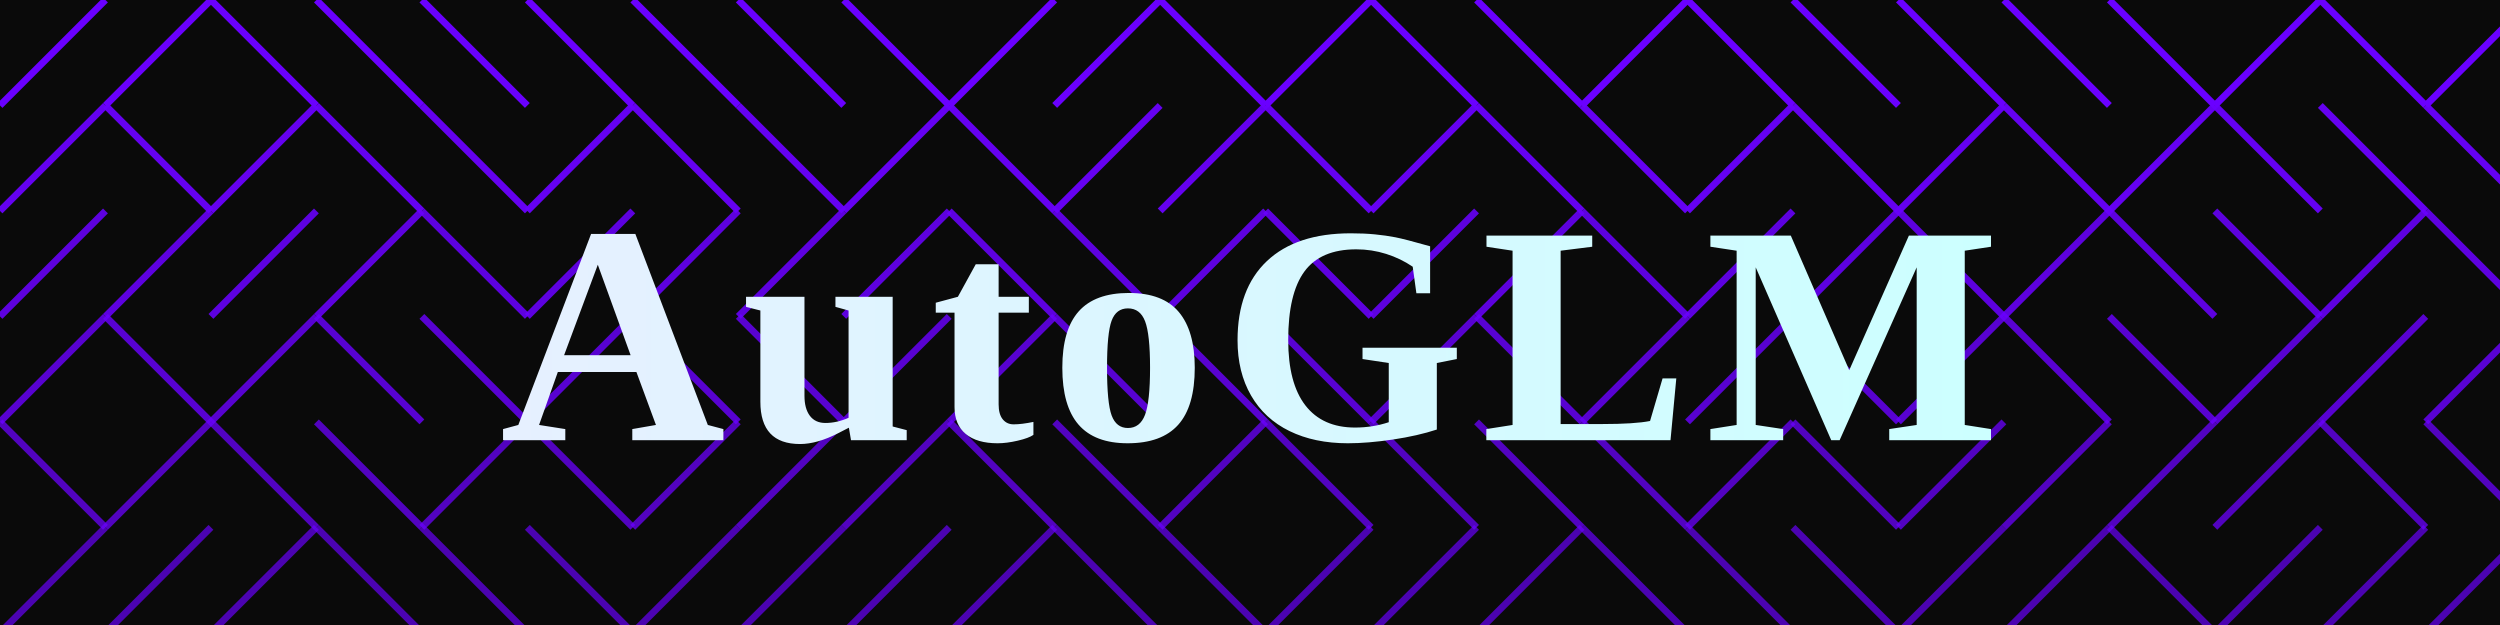
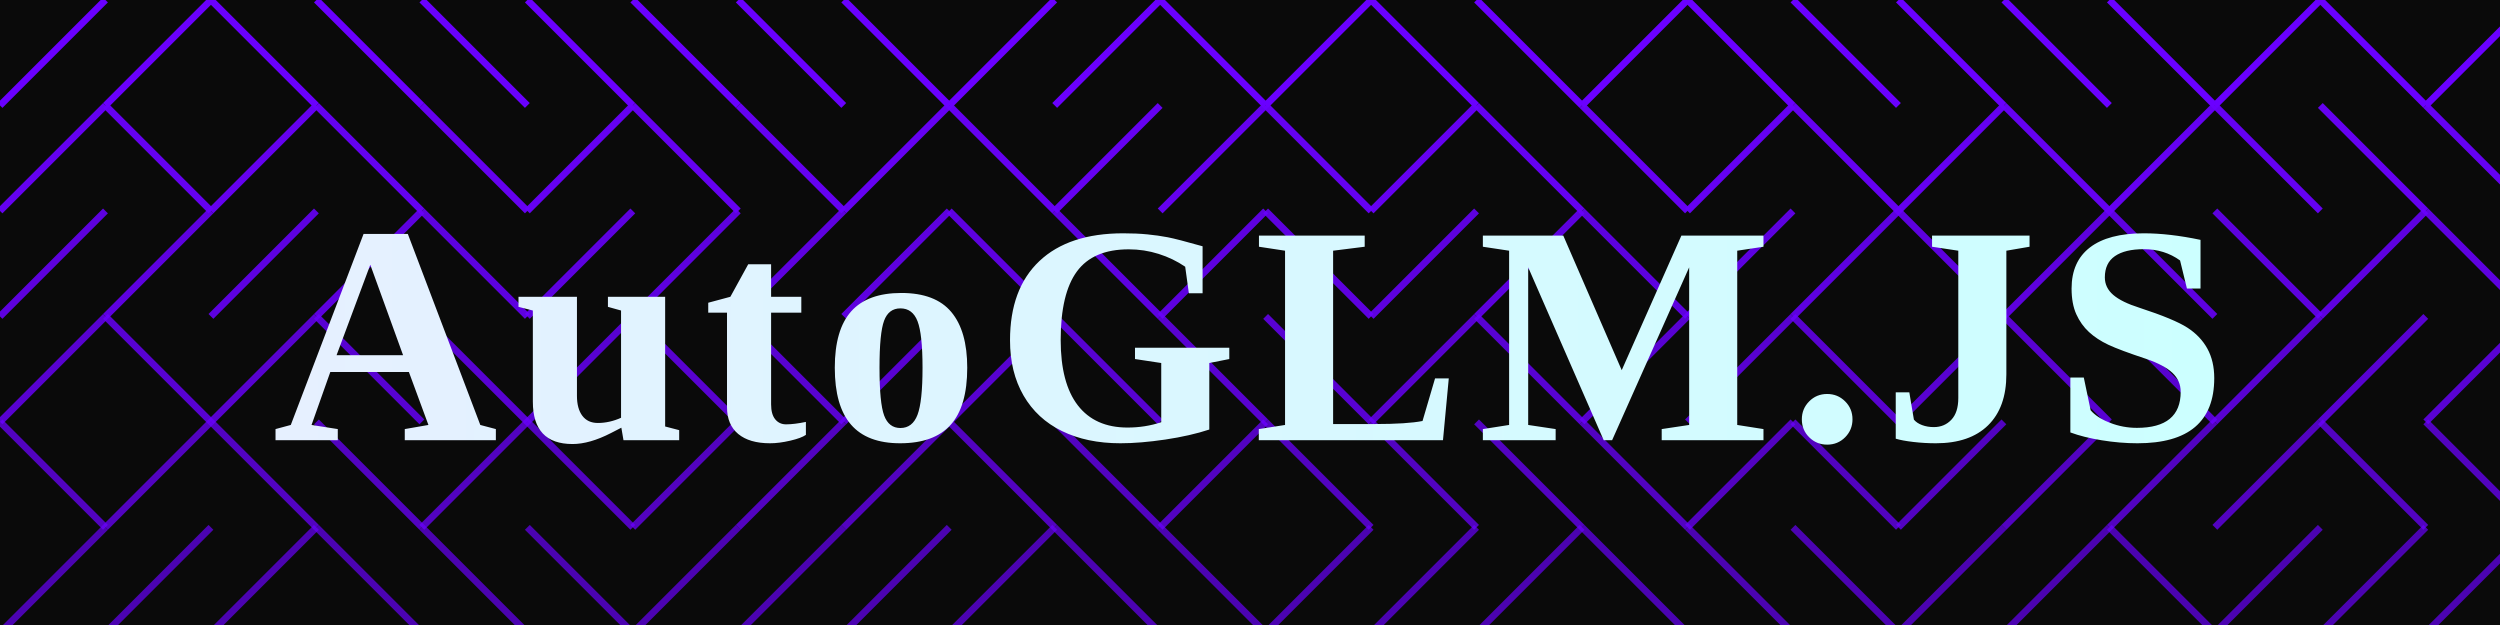
<svg xmlns="http://www.w3.org/2000/svg" version="1.1" viewBox="0 0 1280 320">
  <defs>
    <linearGradient id="textGradient" x1="0%" y1="0%" x2="100%" y2="0%">
      <stop offset="0%" style="stop-color:#E6F0FF;stop-opacity:1" />
      <stop offset="100%" style="stop-color:#CCFFFF;stop-opacity:1" />
    </linearGradient>
  </defs>
  <style>
    
      @keyframes drawLine {
        0% {
          stroke-dashoffset: 100;
          opacity: 0;
        }
        50% {
          stroke-dashoffset: 0;
          opacity: 1;
        }
        100% {
          stroke-dashoffset: 0;
          opacity: 0;
        }
      }

      line {
        animation: drawLine 4s ease-in-out infinite;
        animation-play-state: running;
      }

      /* 为不同的线条添加延迟，创建波浪效果 */
      line:nth-child(8n+1) { animation-delay: 0s; }
      line:nth-child(8n+2) { animation-delay: 0s; }
      line:nth-child(8n+3) { animation-delay: 0.2s; }
      line:nth-child(8n+4) { animation-delay: 0.4s; }
      line:nth-child(8n+5) { animation-delay: 0.6s; }
      line:nth-child(8n+6) { animation-delay: 0.8s; }
      line:nth-child(8n+7) { animation-delay: 1.0s; }
      line:nth-child(8n+8) { animation-delay: 1.2s; }
    
  </style>
  <rect width="100%" height="100%" fill="#0A0A0A" />
  <g stroke-width="3.5" stroke="#6A00FF" fill="none" stroke-linecap="butt">
    <line x1="54" y1="0" x2="0" y2="54" opacity="1.00" />
    <line x1="108" y1="0" x2="54" y2="54" opacity="1.00" />
    <line x1="108" y1="0" x2="162" y2="54" opacity="1.00" />
    <line x1="162" y1="0" x2="216" y2="54" opacity="1.00" />
    <line x1="216" y1="0" x2="270" y2="54" opacity="1.00" />
    <line x1="270" y1="0" x2="324" y2="54" opacity="1.00" />
    <line x1="324" y1="0" x2="378" y2="54" opacity="1.00" />
    <line x1="378" y1="0" x2="432" y2="54" opacity="1.00" />
    <line x1="432" y1="0" x2="486" y2="54" opacity="1.00" />
    <line x1="540" y1="0" x2="486" y2="54" opacity="1.00" />
    <line x1="594" y1="0" x2="540" y2="54" opacity="1.00" />
    <line x1="594" y1="0" x2="648" y2="54" opacity="1.00" />
    <line x1="702" y1="0" x2="648" y2="54" opacity="1.00" />
    <line x1="702" y1="0" x2="756" y2="54" opacity="1.00" />
    <line x1="756" y1="0" x2="810" y2="54" opacity="1.00" />
    <line x1="864" y1="0" x2="810" y2="54" opacity="1.00" />
    <line x1="864" y1="0" x2="918" y2="54" opacity="1.00" />
    <line x1="918" y1="0" x2="972" y2="54" opacity="1.00" />
    <line x1="972" y1="0" x2="1026" y2="54" opacity="1.00" />
    <line x1="1026" y1="0" x2="1080" y2="54" opacity="1.00" />
    <line x1="1080" y1="0" x2="1134" y2="54" opacity="1.00" />
    <line x1="1188" y1="0" x2="1134" y2="54" opacity="1.00" />
    <line x1="1188" y1="0" x2="1242" y2="54" opacity="1.00" />
    <line x1="1296" y1="0" x2="1242" y2="54" opacity="1.00" />
    <line x1="1350" y1="0" x2="1296" y2="54" opacity="1.00" />
    <line x1="1404" y1="0" x2="1350" y2="54" opacity="1.00" />
    <line x1="1458" y1="0" x2="1404" y2="54" opacity="1.00" />
    <line x1="54" y1="54" x2="0" y2="108" opacity="0.94" />
    <line x1="54" y1="54" x2="108" y2="108" opacity="0.94" />
    <line x1="162" y1="54" x2="108" y2="108" opacity="0.94" />
    <line x1="162" y1="54" x2="216" y2="108" opacity="0.94" />
    <line x1="216" y1="54" x2="270" y2="108" opacity="0.94" />
    <line x1="324" y1="54" x2="270" y2="108" opacity="0.94" />
    <line x1="324" y1="54" x2="378" y2="108" opacity="0.94" />
    <line x1="378" y1="54" x2="432" y2="108" opacity="0.94" />
    <line x1="486" y1="54" x2="432" y2="108" opacity="0.94" />
    <line x1="486" y1="54" x2="540" y2="108" opacity="0.94" />
    <line x1="594" y1="54" x2="540" y2="108" opacity="0.94" />
    <line x1="648" y1="54" x2="594" y2="108" opacity="0.94" />
    <line x1="648" y1="54" x2="702" y2="108" opacity="0.94" />
    <line x1="756" y1="54" x2="702" y2="108" opacity="0.94" />
    <line x1="756" y1="54" x2="810" y2="108" opacity="0.94" />
    <line x1="810" y1="54" x2="864" y2="108" opacity="0.94" />
    <line x1="918" y1="54" x2="864" y2="108" opacity="0.94" />
    <line x1="918" y1="54" x2="972" y2="108" opacity="0.94" />
    <line x1="1026" y1="54" x2="972" y2="108" opacity="0.94" />
    <line x1="1026" y1="54" x2="1080" y2="108" opacity="0.94" />
    <line x1="1134" y1="54" x2="1080" y2="108" opacity="0.94" />
    <line x1="1134" y1="54" x2="1188" y2="108" opacity="0.94" />
    <line x1="1188" y1="54" x2="1242" y2="108" opacity="0.94" />
    <line x1="1242" y1="54" x2="1296" y2="108" opacity="0.94" />
    <line x1="1296" y1="54" x2="1350" y2="108" opacity="0.94" />
    <line x1="1350" y1="54" x2="1404" y2="108" opacity="0.94" />
    <line x1="1458" y1="54" x2="1404" y2="108" opacity="0.94" />
    <line x1="54" y1="108" x2="0" y2="162" opacity="0.87" />
    <line x1="108" y1="108" x2="54" y2="162" opacity="0.87" />
    <line x1="162" y1="108" x2="108" y2="162" opacity="0.87" />
    <line x1="216" y1="108" x2="162" y2="162" opacity="0.87" />
    <line x1="216" y1="108" x2="270" y2="162" opacity="0.87" />
    <line x1="324" y1="108" x2="270" y2="162" opacity="0.87" />
    <line x1="378" y1="108" x2="324" y2="162" opacity="0.87" />
    <line x1="432" y1="108" x2="378" y2="162" opacity="0.87" />
    <line x1="486" y1="108" x2="432" y2="162" opacity="0.87" />
    <line x1="486" y1="108" x2="540" y2="162" opacity="0.87" />
    <line x1="540" y1="108" x2="594" y2="162" opacity="0.87" />
    <line x1="648" y1="108" x2="594" y2="162" opacity="0.87" />
    <line x1="648" y1="108" x2="702" y2="162" opacity="0.87" />
    <line x1="756" y1="108" x2="702" y2="162" opacity="0.87" />
    <line x1="810" y1="108" x2="756" y2="162" opacity="0.87" />
    <line x1="810" y1="108" x2="864" y2="162" opacity="0.87" />
    <line x1="918" y1="108" x2="864" y2="162" opacity="0.87" />
    <line x1="972" y1="108" x2="918" y2="162" opacity="0.87" />
    <line x1="972" y1="108" x2="1026" y2="162" opacity="0.87" />
    <line x1="1080" y1="108" x2="1026" y2="162" opacity="0.87" />
    <line x1="1080" y1="108" x2="1134" y2="162" opacity="0.87" />
    <line x1="1134" y1="108" x2="1188" y2="162" opacity="0.87" />
    <line x1="1242" y1="108" x2="1188" y2="162" opacity="0.87" />
    <line x1="1242" y1="108" x2="1296" y2="162" opacity="0.87" />
    <line x1="1350" y1="108" x2="1296" y2="162" opacity="0.87" />
    <line x1="1350" y1="108" x2="1404" y2="162" opacity="0.87" />
    <line x1="1458" y1="108" x2="1404" y2="162" opacity="0.87" />
    <line x1="54" y1="162" x2="0" y2="216" opacity="0.81" />
    <line x1="54" y1="162" x2="108" y2="216" opacity="0.81" />
    <line x1="162" y1="162" x2="108" y2="216" opacity="0.81" />
    <line x1="162" y1="162" x2="216" y2="216" opacity="0.81" />
    <line x1="216" y1="162" x2="270" y2="216" opacity="0.81" />
    <line x1="324" y1="162" x2="270" y2="216" opacity="0.81" />
    <line x1="324" y1="162" x2="378" y2="216" opacity="0.81" />
    <line x1="378" y1="162" x2="432" y2="216" opacity="0.81" />
    <line x1="486" y1="162" x2="432" y2="216" opacity="0.81" />
    <line x1="540" y1="162" x2="486" y2="216" opacity="0.81" />
    <line x1="540" y1="162" x2="594" y2="216" opacity="0.81" />
    <line x1="594" y1="162" x2="648" y2="216" opacity="0.81" />
    <line x1="648" y1="162" x2="702" y2="216" opacity="0.81" />
    <line x1="756" y1="162" x2="702" y2="216" opacity="0.81" />
    <line x1="756" y1="162" x2="810" y2="216" opacity="0.81" />
    <line x1="864" y1="162" x2="810" y2="216" opacity="0.81" />
    <line x1="918" y1="162" x2="864" y2="216" opacity="0.81" />
    <line x1="918" y1="162" x2="972" y2="216" opacity="0.81" />
    <line x1="1026" y1="162" x2="972" y2="216" opacity="0.81" />
    <line x1="1026" y1="162" x2="1080" y2="216" opacity="0.81" />
    <line x1="1080" y1="162" x2="1134" y2="216" opacity="0.81" />
    <line x1="1188" y1="162" x2="1134" y2="216" opacity="0.81" />
    <line x1="1242" y1="162" x2="1188" y2="216" opacity="0.81" />
    <line x1="1296" y1="162" x2="1242" y2="216" opacity="0.81" />
    <line x1="1296" y1="162" x2="1350" y2="216" opacity="0.81" />
    <line x1="1350" y1="162" x2="1404" y2="216" opacity="0.81" />
    <line x1="1458" y1="162" x2="1404" y2="216" opacity="0.81" />
    <line x1="0" y1="216" x2="54" y2="270" opacity="0.74" />
    <line x1="108" y1="216" x2="54" y2="270" opacity="0.74" />
    <line x1="108" y1="216" x2="162" y2="270" opacity="0.74" />
    <line x1="162" y1="216" x2="216" y2="270" opacity="0.74" />
    <line x1="270" y1="216" x2="216" y2="270" opacity="0.74" />
    <line x1="270" y1="216" x2="324" y2="270" opacity="0.74" />
    <line x1="378" y1="216" x2="324" y2="270" opacity="0.74" />
    <line x1="432" y1="216" x2="378" y2="270" opacity="0.74" />
    <line x1="486" y1="216" x2="432" y2="270" opacity="0.74" />
    <line x1="486" y1="216" x2="540" y2="270" opacity="0.74" />
    <line x1="540" y1="216" x2="594" y2="270" opacity="0.74" />
    <line x1="648" y1="216" x2="594" y2="270" opacity="0.74" />
    <line x1="648" y1="216" x2="702" y2="270" opacity="0.74" />
    <line x1="702" y1="216" x2="756" y2="270" opacity="0.74" />
    <line x1="756" y1="216" x2="810" y2="270" opacity="0.74" />
    <line x1="810" y1="216" x2="864" y2="270" opacity="0.74" />
    <line x1="918" y1="216" x2="864" y2="270" opacity="0.74" />
    <line x1="918" y1="216" x2="972" y2="270" opacity="0.74" />
    <line x1="1026" y1="216" x2="972" y2="270" opacity="0.74" />
    <line x1="1080" y1="216" x2="1026" y2="270" opacity="0.74" />
    <line x1="1134" y1="216" x2="1080" y2="270" opacity="0.74" />
    <line x1="1188" y1="216" x2="1134" y2="270" opacity="0.74" />
    <line x1="1188" y1="216" x2="1242" y2="270" opacity="0.74" />
    <line x1="1242" y1="216" x2="1296" y2="270" opacity="0.74" />
    <line x1="1350" y1="216" x2="1296" y2="270" opacity="0.74" />
    <line x1="1404" y1="216" x2="1350" y2="270" opacity="0.74" />
    <line x1="1458" y1="216" x2="1404" y2="270" opacity="0.74" />
    <line x1="54" y1="270" x2="0" y2="324" opacity="0.68" />
    <line x1="108" y1="270" x2="54" y2="324" opacity="0.68" />
    <line x1="162" y1="270" x2="108" y2="324" opacity="0.68" />
    <line x1="162" y1="270" x2="216" y2="324" opacity="0.68" />
    <line x1="216" y1="270" x2="270" y2="324" opacity="0.68" />
    <line x1="270" y1="270" x2="324" y2="324" opacity="0.68" />
    <line x1="378" y1="270" x2="324" y2="324" opacity="0.68" />
    <line x1="432" y1="270" x2="378" y2="324" opacity="0.68" />
    <line x1="486" y1="270" x2="432" y2="324" opacity="0.68" />
    <line x1="540" y1="270" x2="486" y2="324" opacity="0.68" />
    <line x1="540" y1="270" x2="594" y2="324" opacity="0.68" />
    <line x1="594" y1="270" x2="648" y2="324" opacity="0.68" />
    <line x1="702" y1="270" x2="648" y2="324" opacity="0.68" />
    <line x1="756" y1="270" x2="702" y2="324" opacity="0.68" />
    <line x1="810" y1="270" x2="756" y2="324" opacity="0.68" />
    <line x1="810" y1="270" x2="864" y2="324" opacity="0.68" />
    <line x1="864" y1="270" x2="918" y2="324" opacity="0.68" />
    <line x1="918" y1="270" x2="972" y2="324" opacity="0.68" />
    <line x1="1026" y1="270" x2="972" y2="324" opacity="0.68" />
    <line x1="1080" y1="270" x2="1026" y2="324" opacity="0.68" />
    <line x1="1080" y1="270" x2="1134" y2="324" opacity="0.68" />
    <line x1="1188" y1="270" x2="1134" y2="324" opacity="0.68" />
    <line x1="1242" y1="270" x2="1188" y2="324" opacity="0.68" />
    <line x1="1296" y1="270" x2="1242" y2="324" opacity="0.68" />
    <line x1="1350" y1="270" x2="1296" y2="324" opacity="0.68" />
    <line x1="1404" y1="270" x2="1350" y2="324" opacity="0.68" />
    <line x1="1404" y1="270" x2="1458" y2="324" opacity="0.68" />
    <line x1="54" y1="324" x2="0" y2="378" opacity="0.62" />
  </g>
  <text text-anchor="middle" dominant-baseline="middle" font-size="160" font-weight="600" letter-spacing="8" word-spacing="12" text-rendering="geometricPrecision" fill="url(#textGradient)">
-     <tspan x="640" y="180">AutoGLM</tspan>
+     <tspan x="640" y="180">AutoGLM.JS</tspan>
  </text>
</svg>
